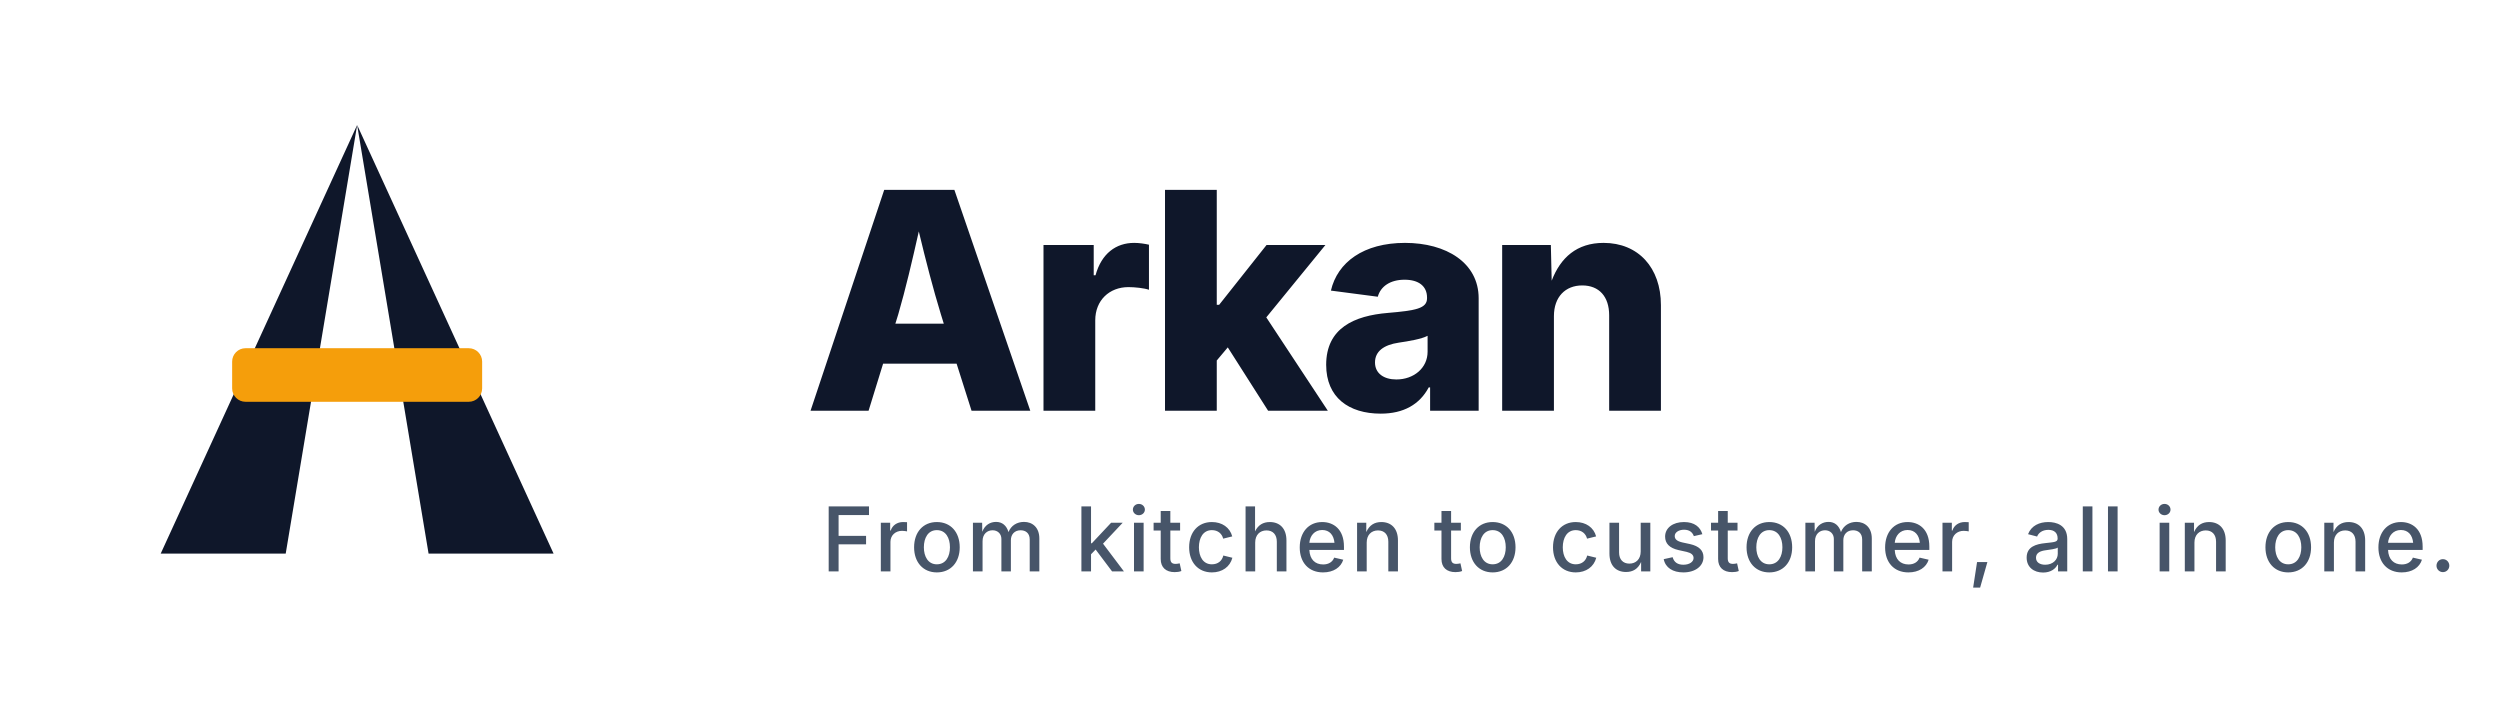
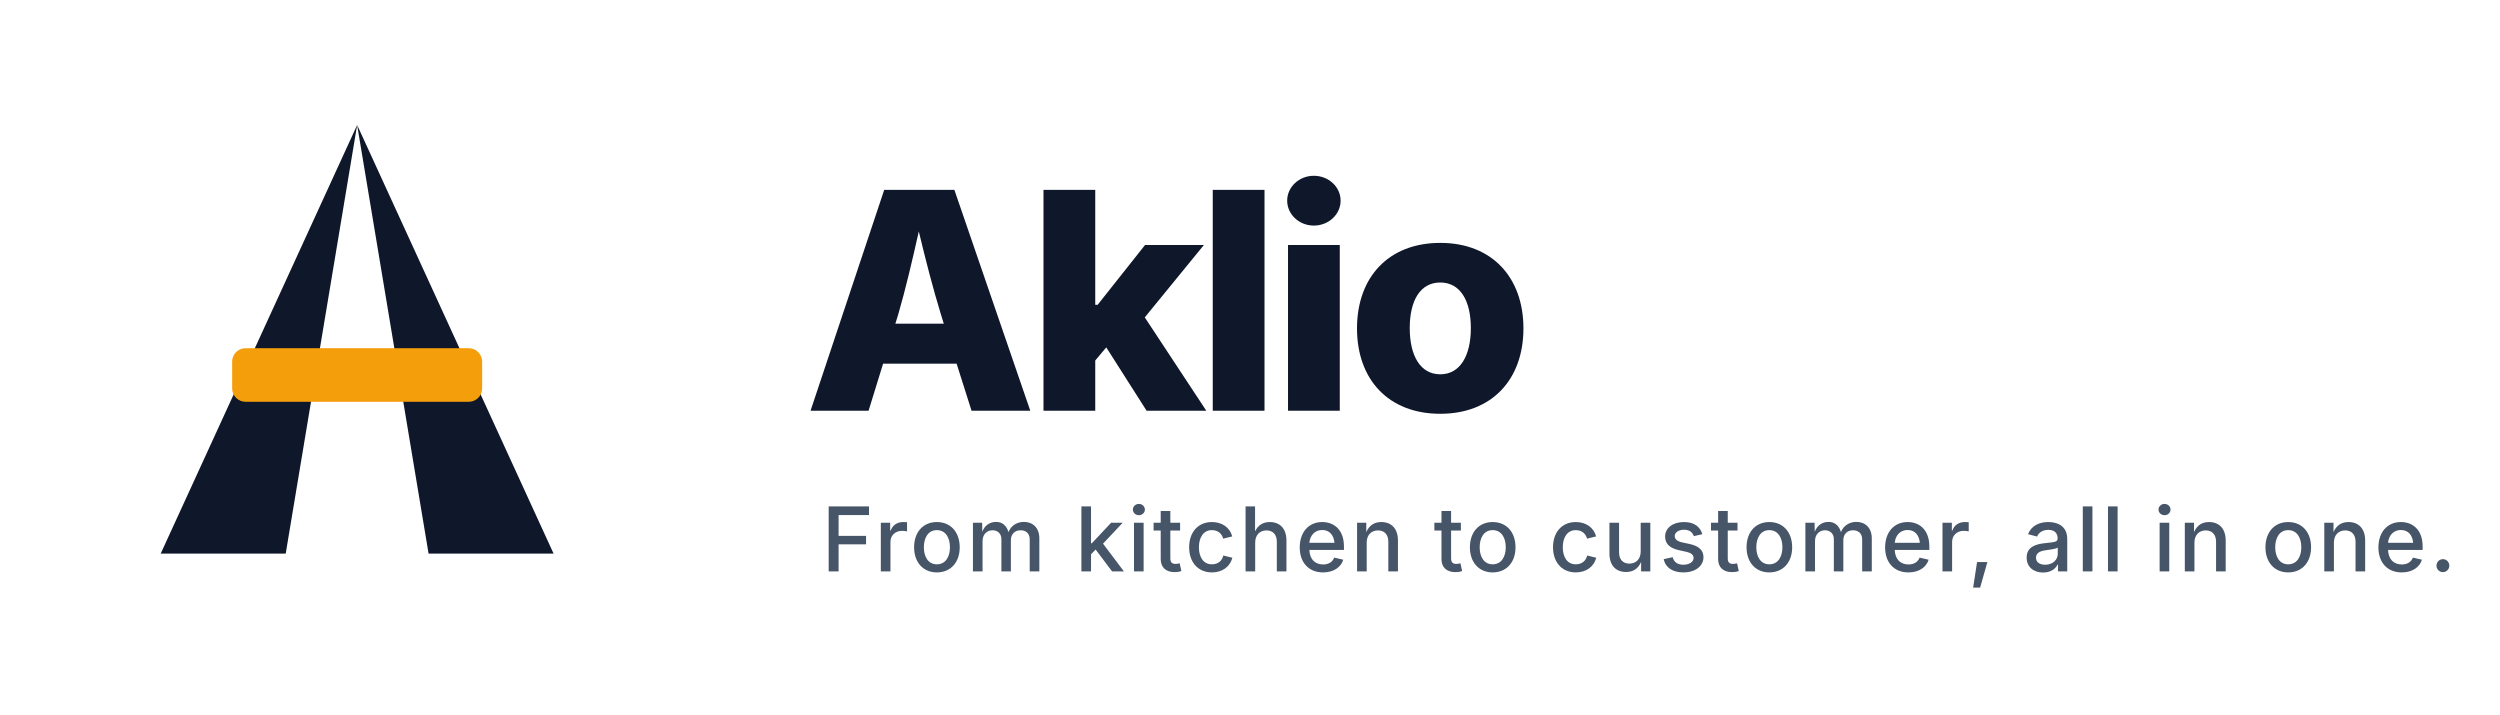
- <svg xmlns="http://www.w3.org/2000/svg" viewBox="0 0 280 80" fill="none" role="img" aria-label="Arkan">
+ <svg xmlns="http://www.w3.org/2000/svg" viewBox="0 0 280 80" fill="none" role="img" aria-label="Aklio">
  <g transform="translate(8,8)">
    <path d="M 32 6 L 24 54 L 10 54 Z" fill="#0f172a" />
    <path d="M 32 6 L 54 54 L 40 54 Z" fill="#0f172a" />
    <rect x="18" y="31" width="28" height="6" rx="1.5" fill="#f59e0b" />
  </g>
  <text x="90" y="46" font-family="Inter, system-ui, -apple-system, sans-serif" font-size="34" font-weight="800" fill="#0f172a" letter-spacing="-1.2">
-     Arkan
+     Aklio
  </text>
  <text x="92" y="64" font-family="Inter, system-ui, sans-serif" font-size="10" font-weight="500" fill="#475569" letter-spacing="0.3">
    From kitchen to customer, all in one.
  </text>
</svg>
